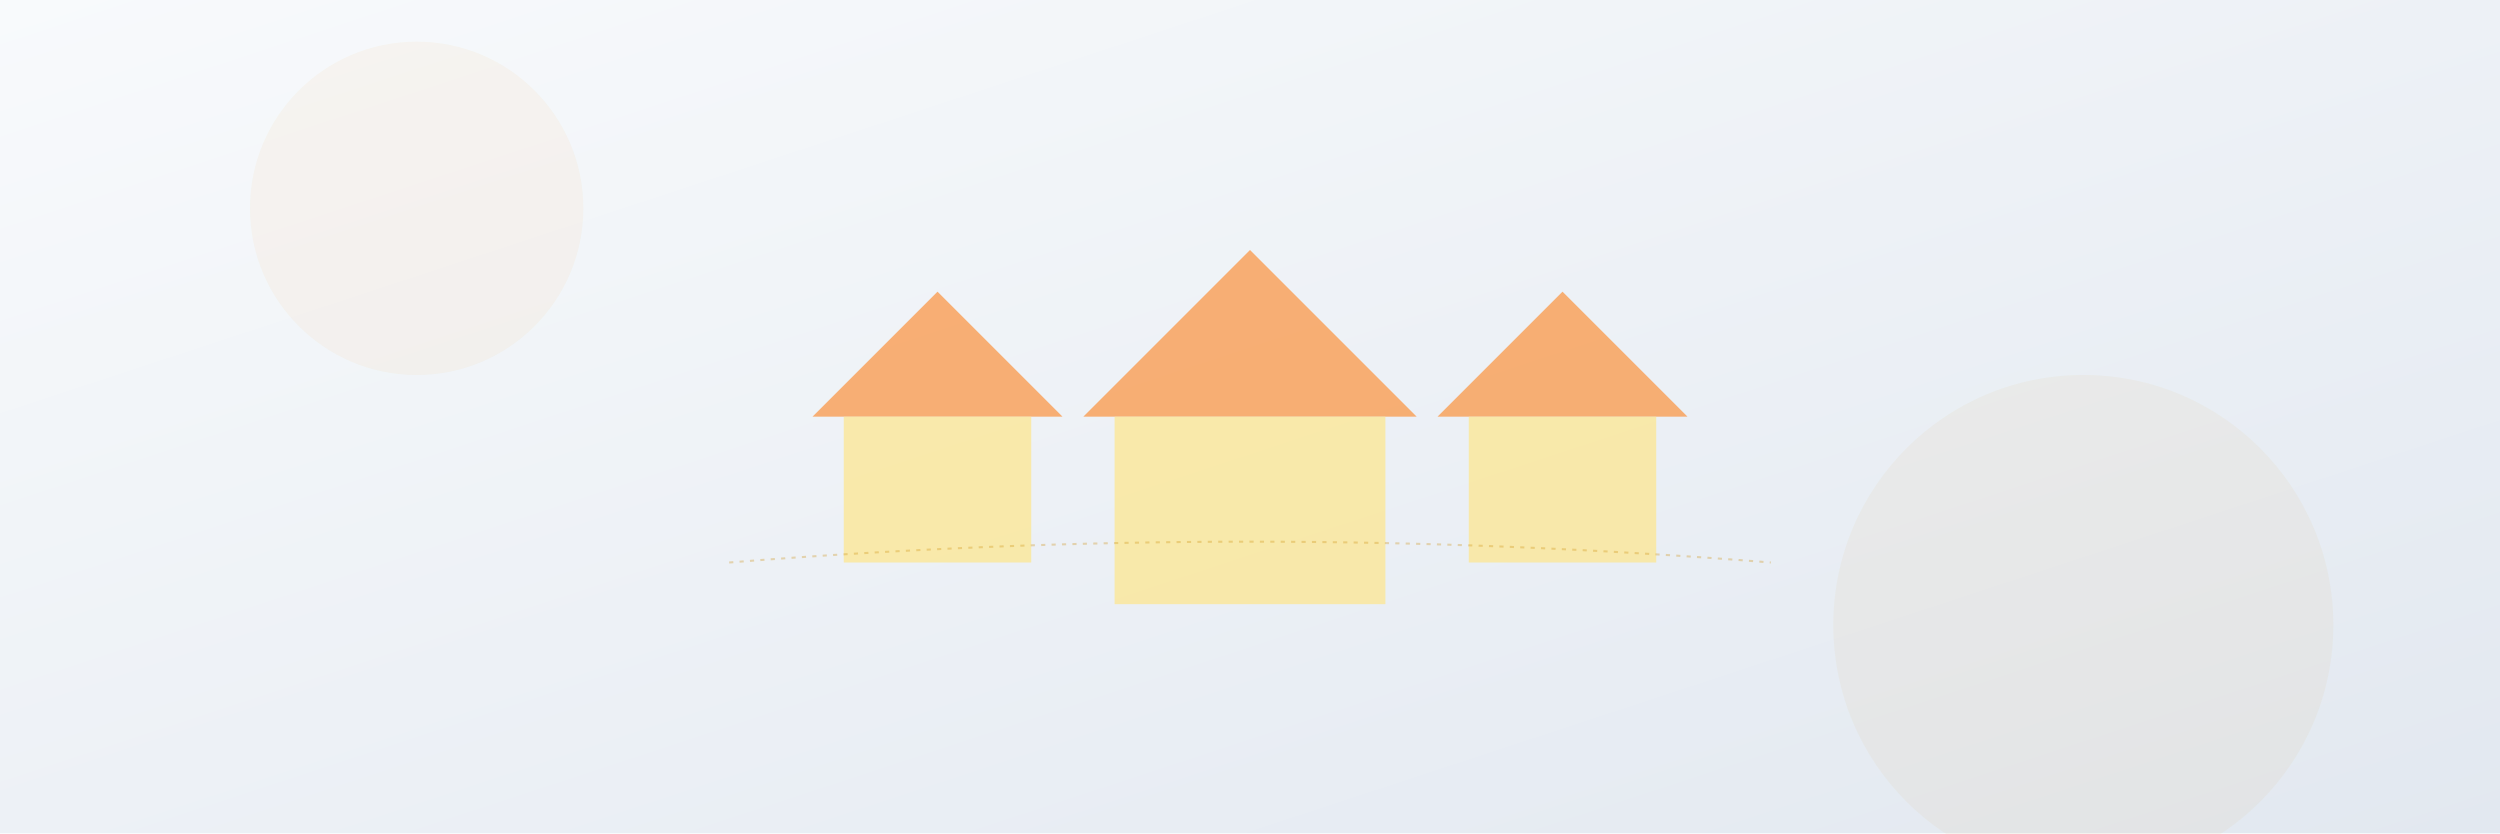
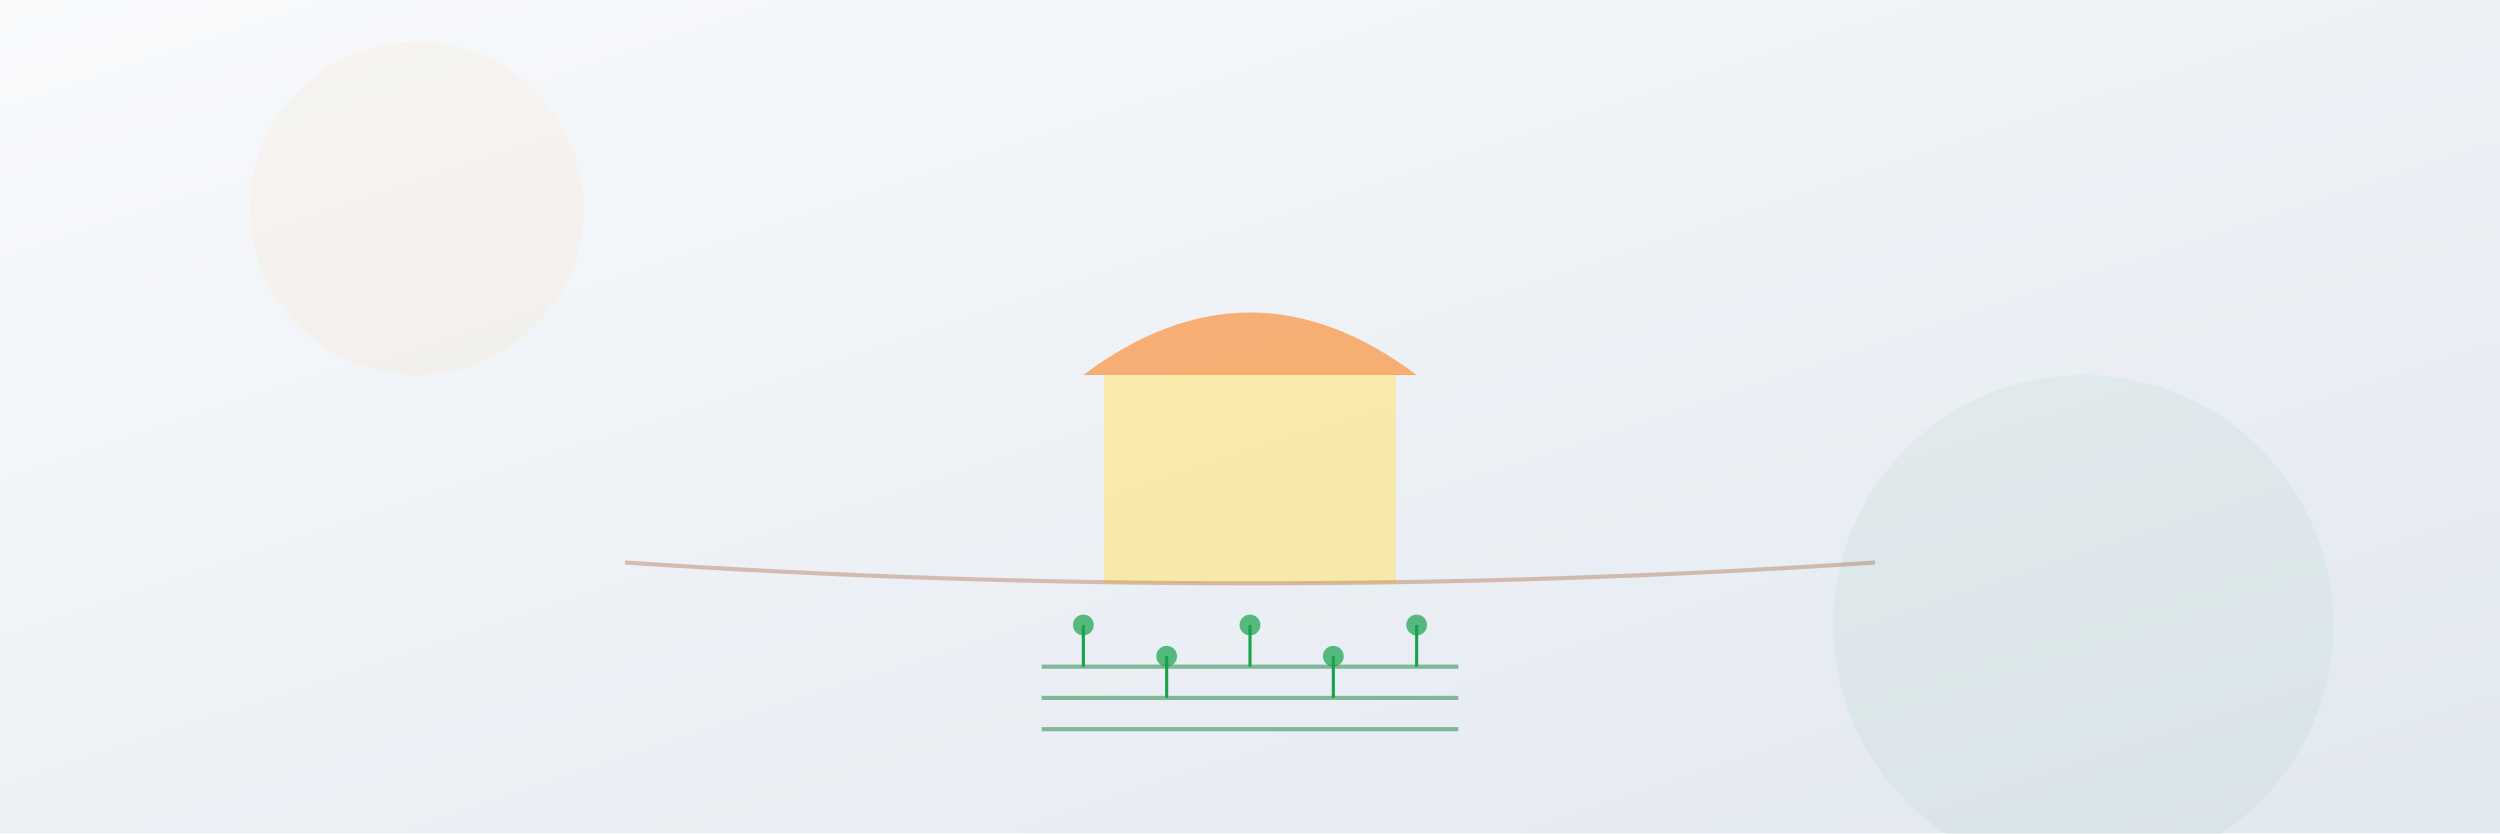
<svg xmlns="http://www.w3.org/2000/svg" width="1200" height="400" viewBox="0 0 1200 400">
  <defs>
    <linearGradient id="bg-gradient" x1="0%" y1="0%" x2="100%" y2="100%">
      <stop offset="0%" stop-color="#f8fafc" />
      <stop offset="100%" stop-color="#e2e8f0" />
    </linearGradient>
-     <linearGradient id="house-gradient" x1="0%" y1="0%" x2="0%" y2="100%">
-       <stop offset="0%" stop-color="#fef3c7" />
-       <stop offset="100%" stop-color="#fde68a" />
-     </linearGradient>
-     <linearGradient id="roof-gradient" x1="0%" y1="0%" x2="0%" y2="100%">
-       <stop offset="0%" stop-color="#fb923c" />
-       <stop offset="100%" stop-color="#ea580c" />
-     </linearGradient>
  </defs>
  <rect width="1200" height="400" fill="url(#bg-gradient)" />
-   <g transform="translate(450, 200)">
-     <path d="M0,-60 L60,0 L-60,0 Z" fill="#fb923c" opacity="0.7" />
-     <rect x="-45" y="0" width="90" height="70" fill="#fde68a" opacity="0.7" />
+   <g transform="translate(600, 200)">
+     <rect x="-70" y="-20" width="140" height="100" fill="#fde68a" opacity="0.7" />
+     <path d="M-80,-20 Q0,-80 80,-20" fill="#fb923c" opacity="0.7" />
+     <g transform="translate(0, 120)">
+       <path d="M-100,0 L100,0" stroke="#15803d" stroke-width="2" opacity="0.5" />
+       <path d="M-100,15 L100,15" stroke="#15803d" stroke-width="2" opacity="0.5" />
+       <path d="M-100,30 L100,30" stroke="#15803d" stroke-width="2" opacity="0.5" />
+       <line x1="-80" y1="0" x2="-80" y2="-20" stroke="#16a34a" stroke-width="1.5" />
+       <line x1="-40" y1="15" x2="-40" y2="-5" stroke="#16a34a" stroke-width="1.5" />
+       <line x1="0" y1="0" x2="0" y2="-20" stroke="#16a34a" stroke-width="1.5" />
+       <line x1="40" y1="15" x2="40" y2="-5" stroke="#16a34a" stroke-width="1.5" />
+       <line x1="80" y1="0" x2="80" y2="-20" stroke="#16a34a" stroke-width="1.5" />
+       <circle cx="-80" cy="-20" r="5" fill="#16a34a" opacity="0.7" />
+       <circle cx="-40" cy="-5" r="5" fill="#16a34a" opacity="0.7" />
+       <circle cx="0" cy="-20" r="5" fill="#16a34a" opacity="0.7" />
+       <circle cx="40" cy="-5" r="5" fill="#16a34a" opacity="0.7" />
+       <circle cx="80" cy="-20" r="5" fill="#16a34a" opacity="0.7" />
+     </g>
  </g>
-   <g transform="translate(600, 200)">
-     <path d="M0,-80 L80,0 L-80,0 Z" fill="#fb923c" opacity="0.7" />
-     <rect x="-65" y="0" width="130" height="90" fill="#fde68a" opacity="0.7" />
-   </g>
-   <g transform="translate(750, 200)">
-     <path d="M0,-60 L60,0 L-60,0 Z" fill="#fb923c" opacity="0.7" />
-     <rect x="-45" y="0" width="90" height="70" fill="#fde68a" opacity="0.7" />
-   </g>
-   <path d="M350,270 Q600,250 850,270" stroke="#ca8a04" stroke-width="1" fill="none" opacity="0.3" stroke-dasharray="2 3" />
+   <path d="M300,270 Q600,290 900,270" stroke="#92400e" stroke-width="2" fill="none" opacity="0.3" />
  <circle cx="200" cy="100" r="80" fill="#f59e0b" opacity="0.05" />
-   <circle cx="1000" cy="300" r="120" fill="#ca8a04" opacity="0.05" />
+   <circle cx="1000" cy="300" r="120" fill="#15803d" opacity="0.05" />
</svg>
